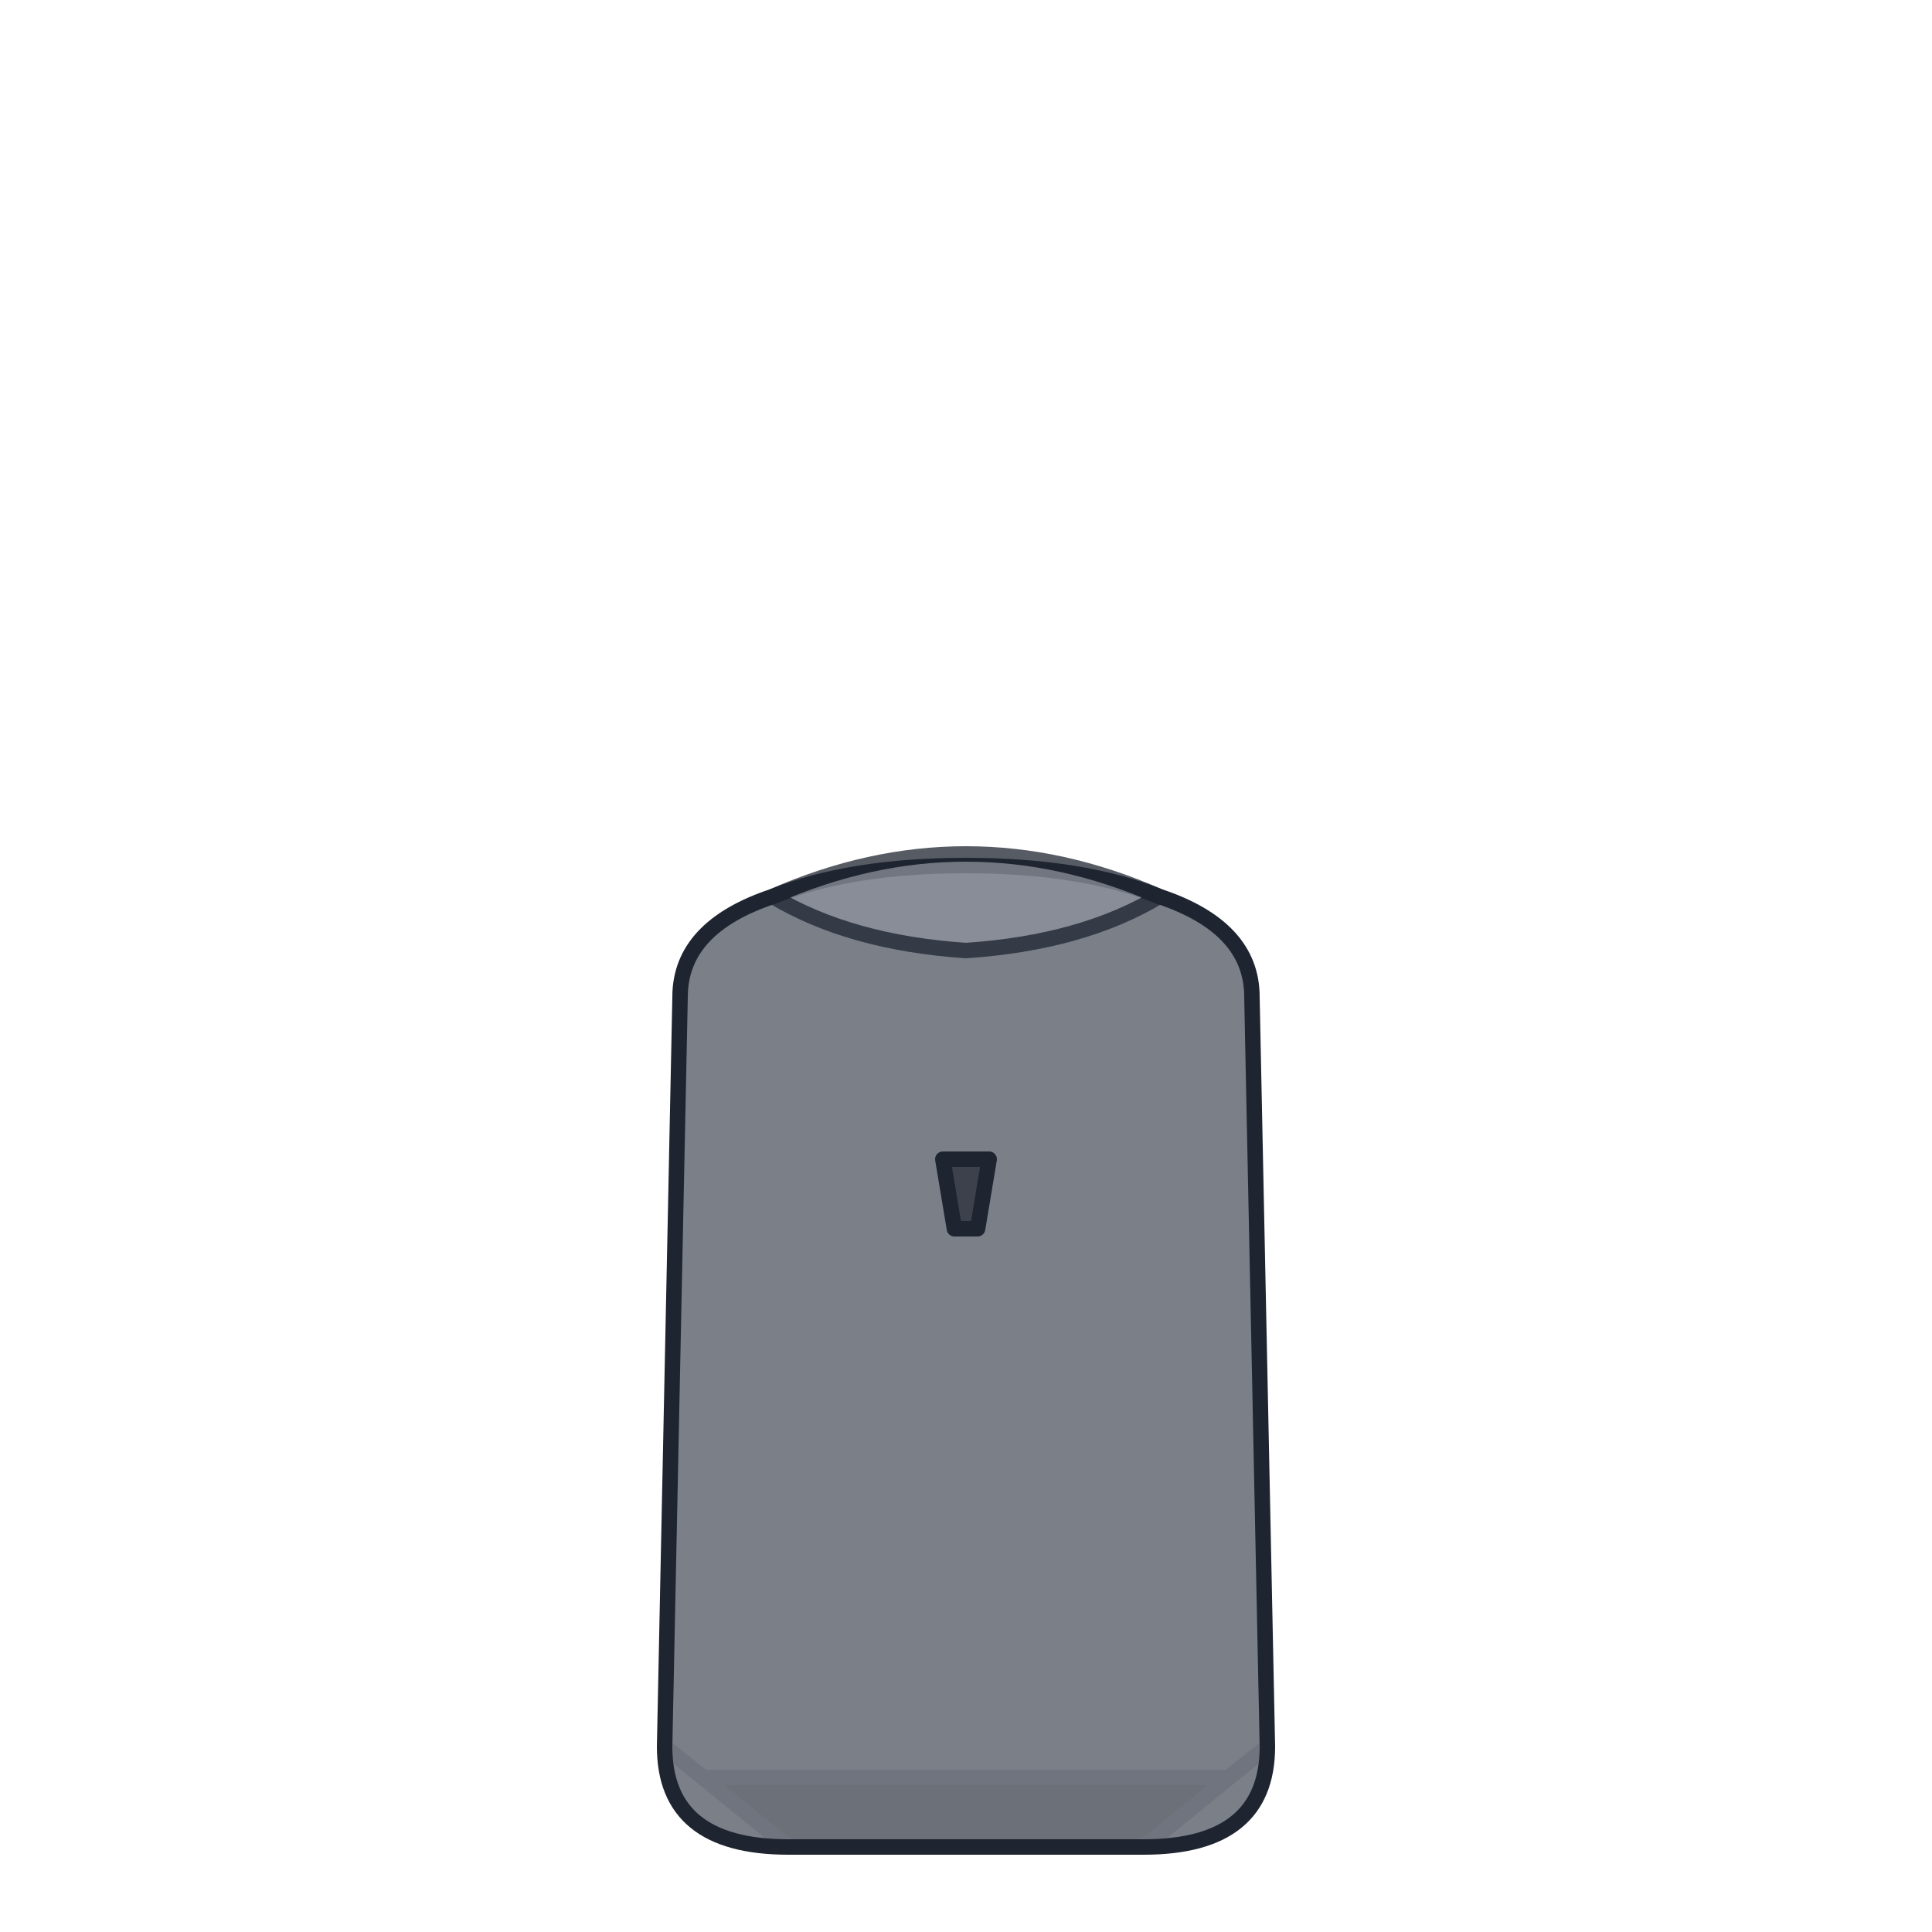
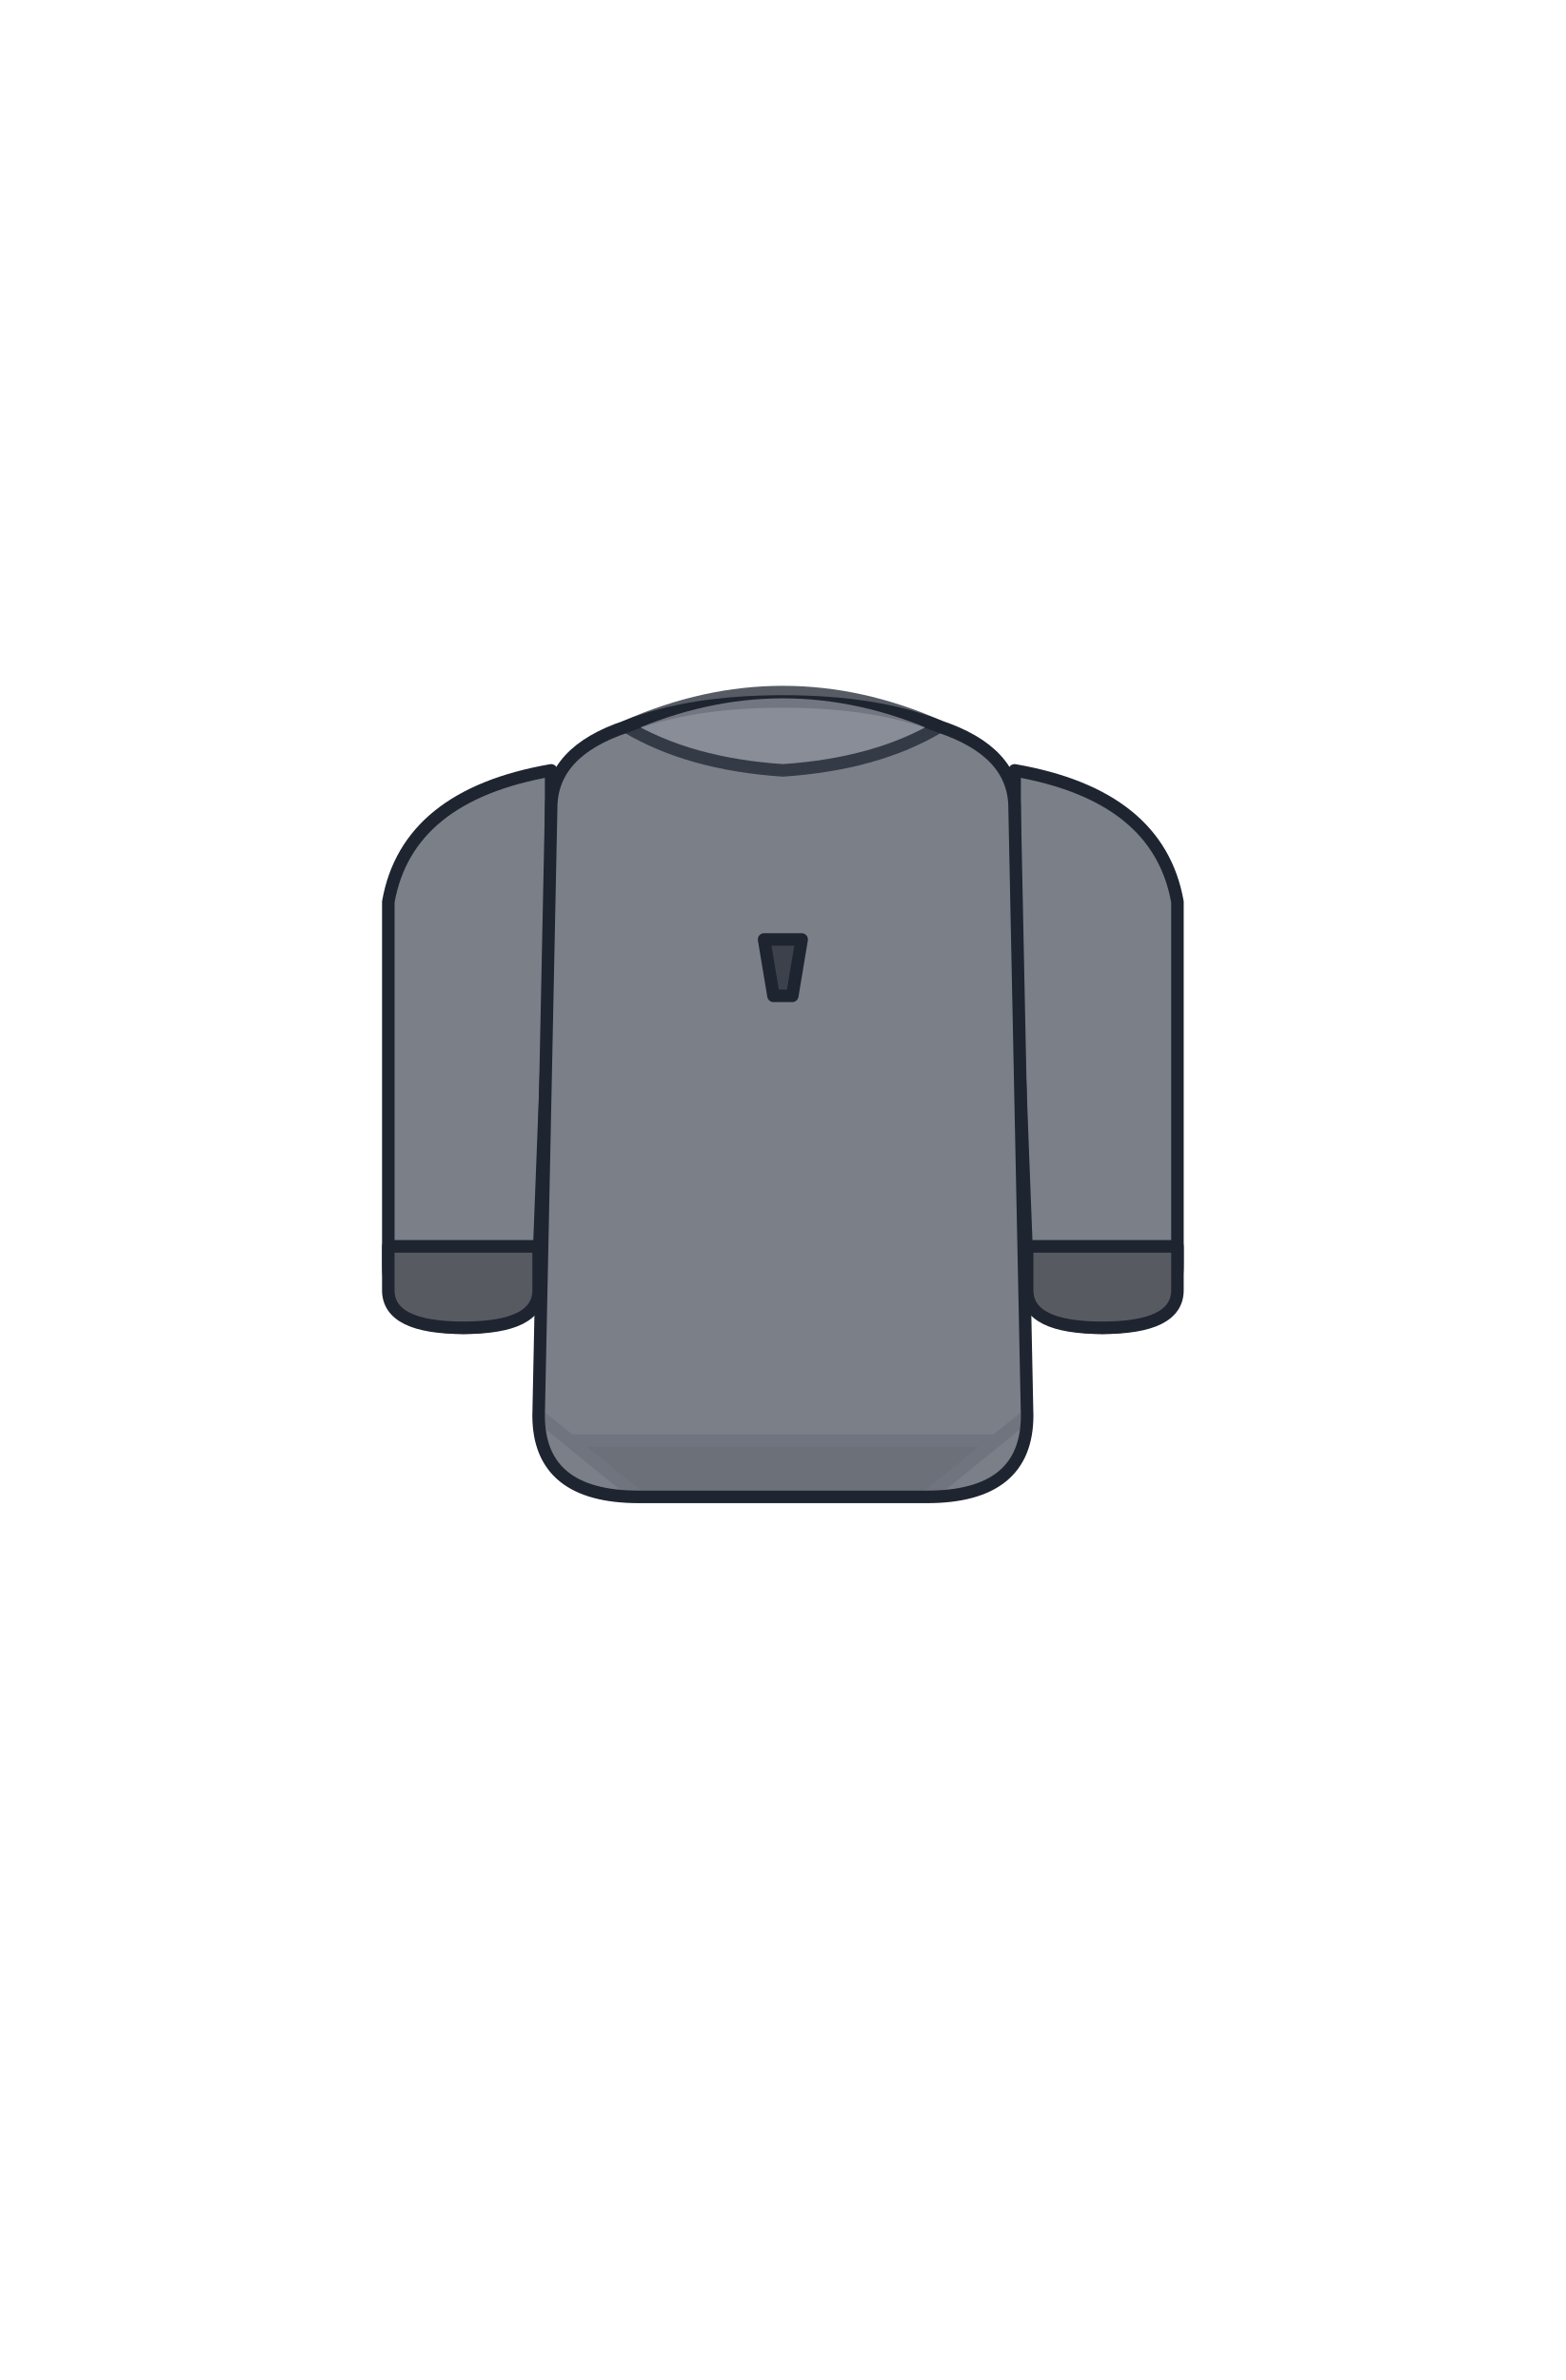
- <svg xmlns="http://www.w3.org/2000/svg" viewBox="0 0 500 500" width="500" height="500">
+ <svg xmlns="http://www.w3.org/2000/svg" viewBox="0 0 500 760" width="500" height="760">
  <defs>
    <linearGradient id="skinGrad" x1="0" y1="0" x2="0" y2="1">
      <stop offset="0" stop-color="#969696" />
      <stop offset="1" stop-color="#767676" />
    </linearGradient>
    <linearGradient id="hairGrad" x1="0" y1="0" x2="0" y2="1">
      <stop offset="0" stop-color="#5c5c5c" />
      <stop offset="1" stop-color="#3c3c3c" />
    </linearGradient>
    <linearGradient id="wallGrad" x1="0" y1="0" x2="0" y2="1">
      <stop offset="0" stop-color="#a6abb5" />
      <stop offset="1" stop-color="#898e99" />
    </linearGradient>
    <linearGradient id="floorGrad" x1="0" y1="0" x2="0" y2="1">
      <stop offset="0" stop-color="#5f5f5f" />
      <stop offset="1" stop-color="#424242" />
    </linearGradient>
    <linearGradient id="glassGrad" x1="0" y1="0" x2="1" y2="1">
      <stop offset="0" stop-color="#ddeaf7" />
      <stop offset="1" stop-color="#a9c6e0" />
    </linearGradient>
    <linearGradient id="woodGrad" x1="0" y1="0" x2="0" y2="1">
      <stop offset="0" stop-color="#b98d60" />
      <stop offset="1" stop-color="#8a6238" />
    </linearGradient>
    <linearGradient id="steelGrad" x1="0" y1="0" x2="0" y2="1">
      <stop offset="0" stop-color="#8b93a3" />
      <stop offset="1" stop-color="#5d6672" />
    </linearGradient>
  </defs>
  <g stroke="#1e2430" stroke-width="4" stroke-linejoin="round" stroke-linecap="round">
+     <path d="M176 246 Q130 254 124 288 L124 404 Q124 424 148 424 Q172 424 172 404 L176 300 Z" fill="#7a7f88" />
+     <path d="M324 246 Q370 254 376 288 L376 404 Q376 424 352 424 Q328 424 328 404 L324 300 Z" fill="#7a7f88" />
+     <path d="M124 398 L172 398 L172 412 Q172 424 148 424 Q124 424 124 412 Z" fill="#575b61" />
+     <path d="M328 398 L376 398 L376 412 Q376 424 352 424 Q328 424 328 412 Z" fill="#575b61" />
    <path d="M176 258 Q176 240 200 232 Q220 224 250 224 Q280 224 300 232 Q324 240 324 258 L328 452 Q328 478 296 478 L204 478 Q172 478 172 452 Z" fill="#7a7f88" />
    <path d="M200 232 Q250 210 300 232 Q280 244 250 246 Q220 244 200 232 Z" fill="#8d929c" opacity="0.75" />
    <path d="M244 300 L256 300 L253 318 L247 318 Z" fill="#3c414c" />
    <path d="M172 452 L204 478 L296 478 L328 452 L318 460 L182 460 Z" fill="#000000" opacity="0.12" />
  </g>
</svg>
